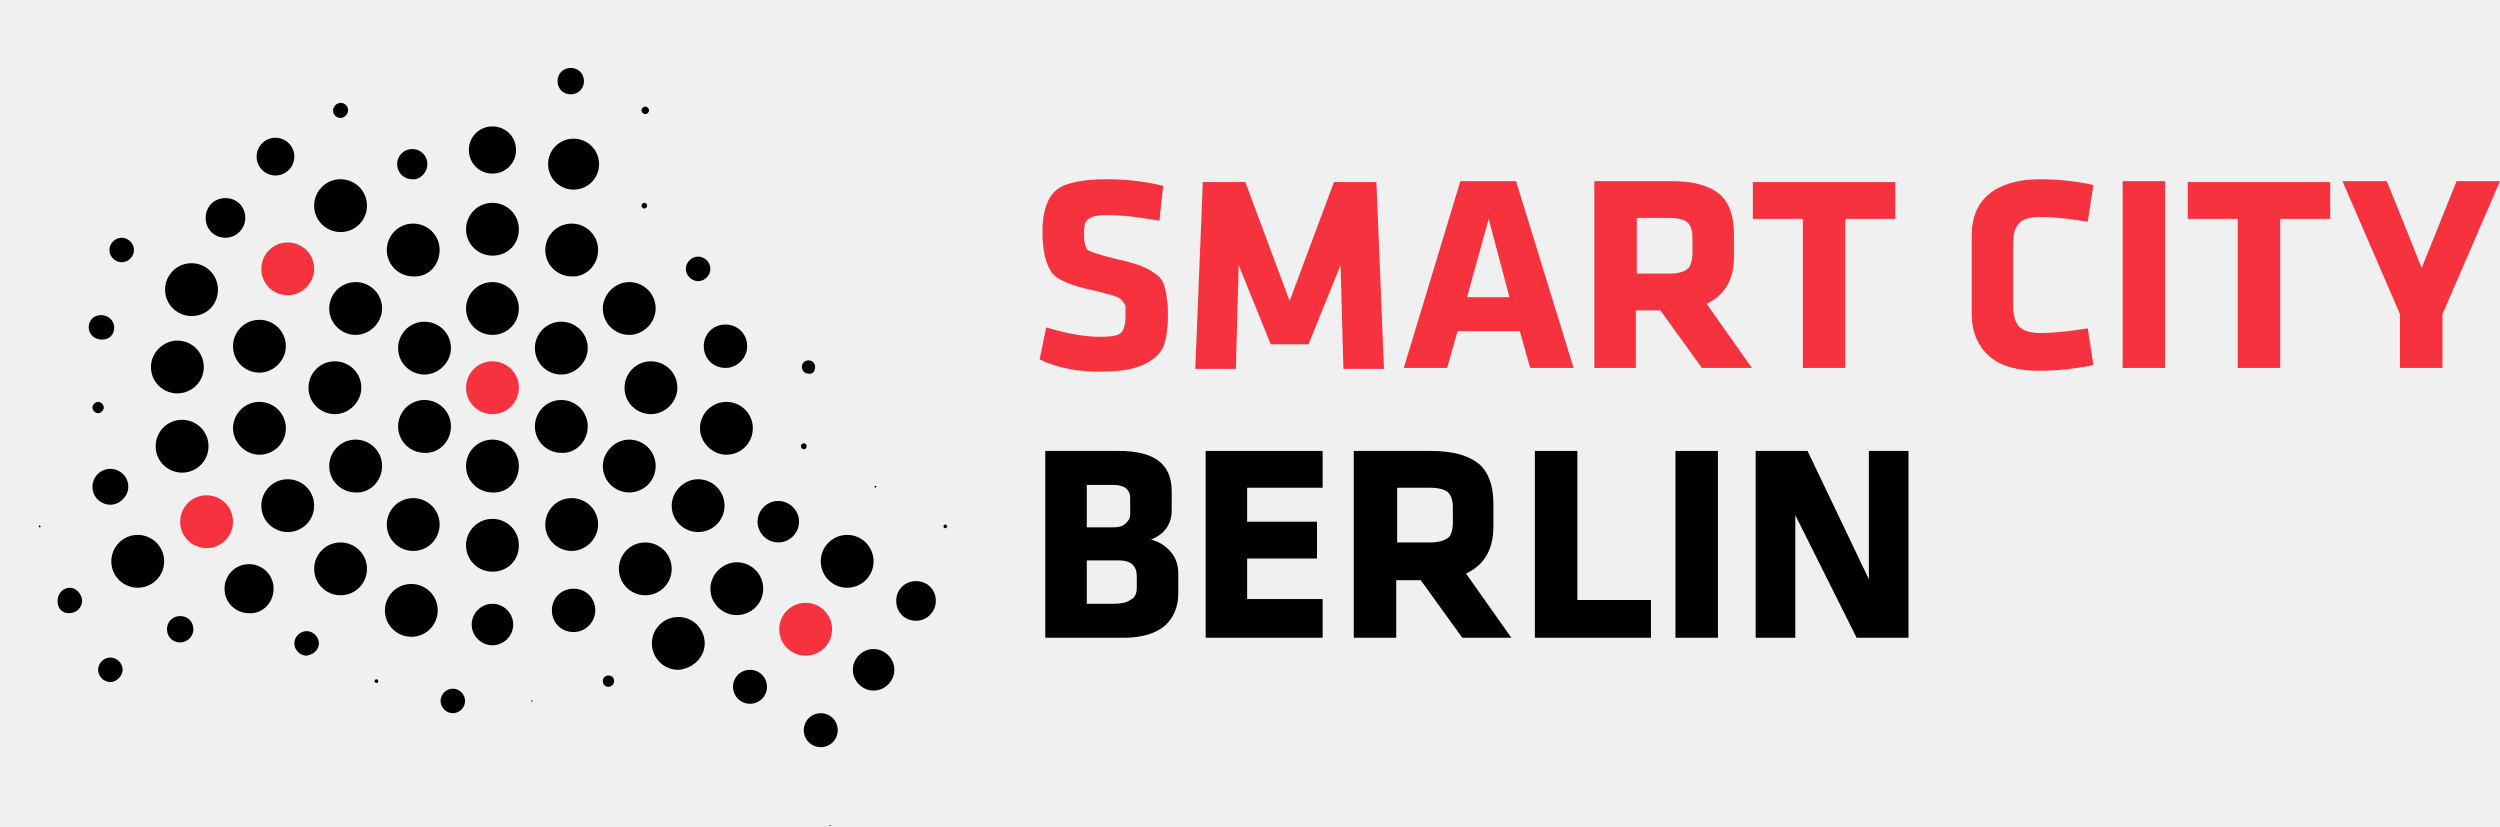
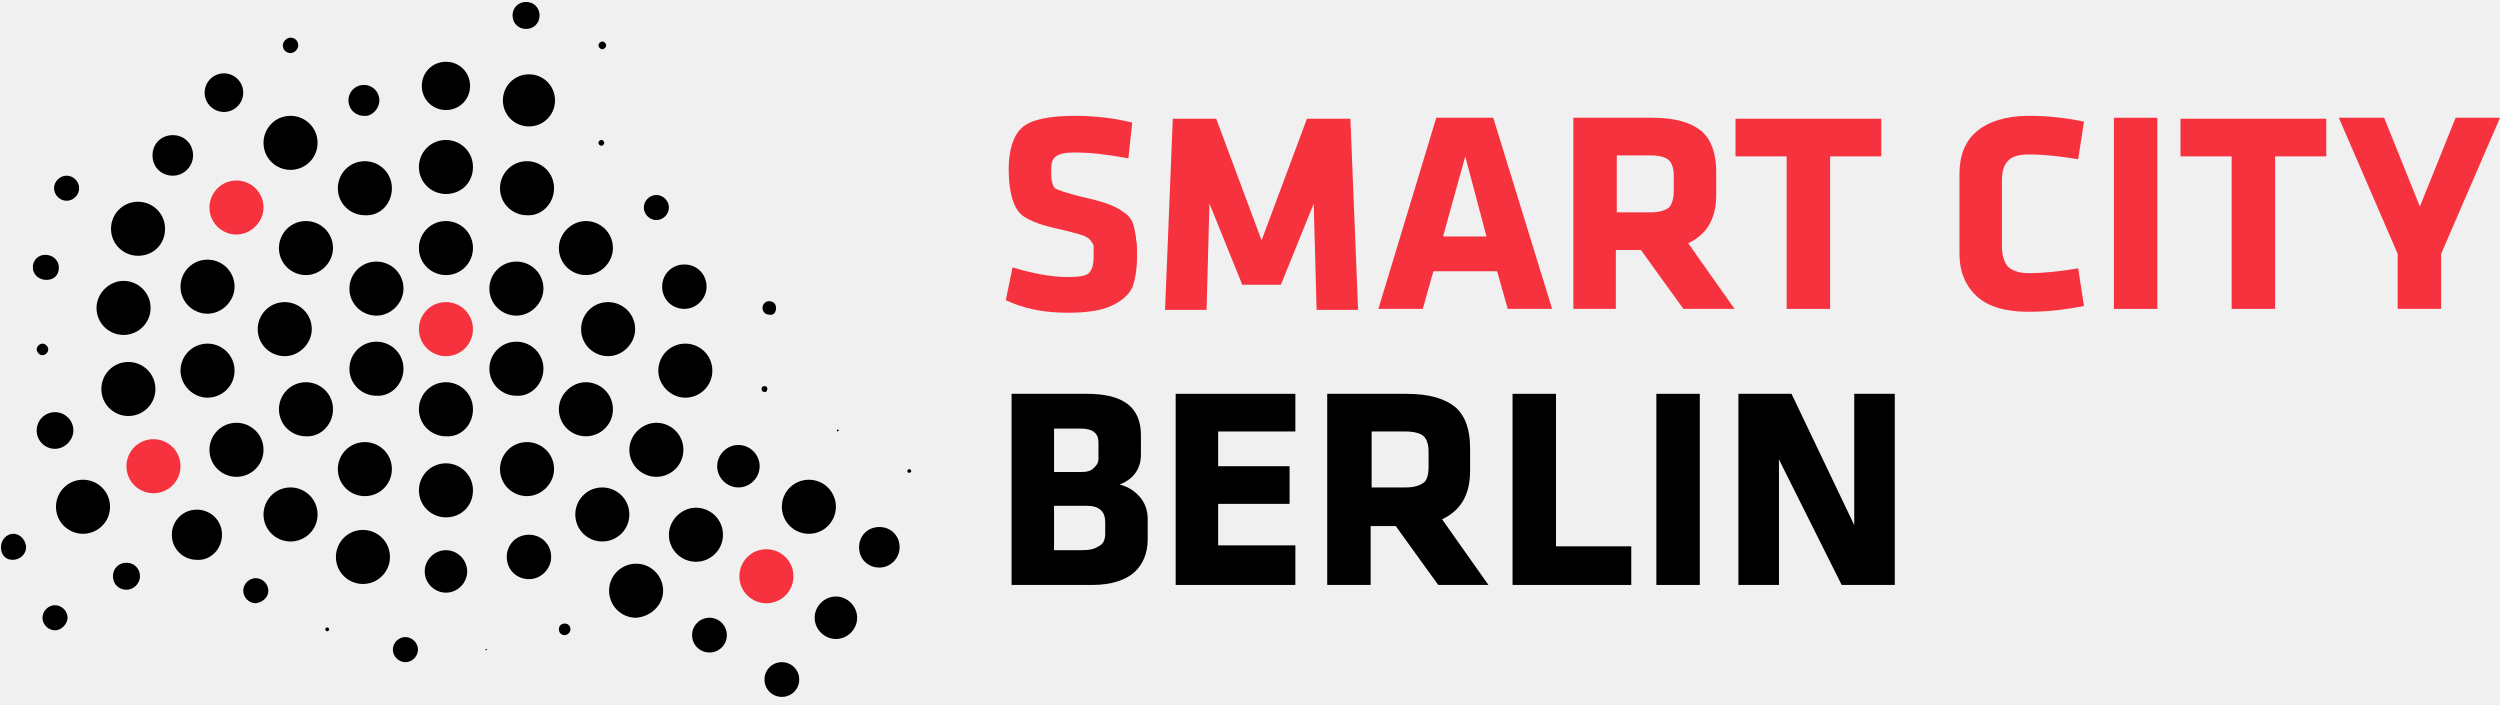
- <svg xmlns="http://www.w3.org/2000/svg" version="1.1" id="Layer_1" x="0px" y="0px" width="265px" height="87.6px" viewBox="0 0 265 87.6" style="enable-background:new 0 0 265 87.6;" xml:space="preserve">
-   <style type="text/css">
- 	.st0{fill:#F7323F;}
- 	.st1{fill:#FFFFFF;}
- 	.st2{fill:#1D1D1B;}
- 	.st3{fill-rule:evenodd;clip-rule:evenodd;fill:#FFFFFF;}
- 	.st4{fill:#F2F2F2;}
- 	.st5{fill-rule:evenodd;clip-rule:evenodd;fill:#F7323F;}
- 	.st6{fill-rule:evenodd;clip-rule:evenodd;}
- </style>
-   <g>
-     <g>
-       <g>
-         <path class="st0" d="M123.8,33.5c0,1.4-0.2,2.5-0.5,3.3c-0.4,0.8-1.1,1.4-2.2,1.9c-1.1,0.5-2.6,0.7-4.5,0.7     c-2.4,0-4.5-0.4-6.4-1.3l0.7-3.4c2,0.6,3.9,1,5.7,1c1.1,0,1.9-0.1,2.2-0.4c0.3-0.3,0.5-0.8,0.5-1.7c0-0.5,0-0.9,0-1.1     c0-0.2-0.2-0.4-0.4-0.7c-0.2-0.2-0.6-0.4-1-0.5c-0.4-0.1-1-0.3-1.9-0.5c-2.4-0.5-3.9-1.1-4.5-1.9c-0.6-0.8-1-2.2-1-4.4     c0-2,0.5-3.5,1.4-4.3c0.9-0.8,2.8-1.2,5.4-1.2c2,0,4,0.2,6,0.7l-0.4,3.7c-2.2-0.4-4-0.6-5.5-0.6c-1,0-1.6,0.1-2,0.4     s-0.5,0.7-0.5,1.5c0,0.9,0.1,1.5,0.4,1.8c0.3,0.2,1.2,0.5,2.8,0.9c0.9,0.2,1.7,0.4,2.3,0.6c0.6,0.2,1.1,0.4,1.6,0.7     c0.4,0.3,0.8,0.5,1,0.8c0.2,0.2,0.4,0.6,0.5,1.1c0.1,0.5,0.2,0.9,0.2,1.3C123.8,32.1,123.8,32.7,123.8,33.5z" />
-         <path class="st0" d="M134.7,36.5l-3.4-8.4l-0.3,11h-4.3l0.8-19.8h4.5l4.7,12.6l4.7-12.6h4.5l0.8,19.8h-4.3l-0.3-11l-3.4,8.4     H134.7z" />
-         <path class="st0" d="M160.7,19.2l6.1,19.8h-4.6l-1.1-3.9h-6.6l-1.1,3.9h-4.6l6-19.8H160.7z M157.8,23.2l-2.3,8.3h4.5L157.8,23.2z     " />
-         <path class="st0" d="M180.4,39l-4.4-6.1h-2.6V39H169V19.2h8.2c2.4,0,4,0.5,5.1,1.4c1,0.9,1.5,2.3,1.5,4.2v2.4c0,2.5-1,4.1-2.9,5     l4.8,6.8H180.4z M179.4,26.8v-1.6c0-0.8-0.2-1.3-0.5-1.6c-0.3-0.3-1-0.5-1.9-0.5h-3.5V29h3.5c0.9,0,1.5-0.2,1.9-0.5     C179.2,28.2,179.4,27.6,179.4,26.8z" />
-         <path class="st0" d="M200.9,23.2h-5.3V39h-4.5V23.2h-5.3v-3.9h15.1V23.2z" />
-         <path class="st0" d="M213.4,25.7v6.8c0,0.9,0.2,1.6,0.6,2.1c0.4,0.4,1.1,0.7,2.2,0.7c1.6,0,3.3-0.2,5.1-0.5l0.6,3.9     c-2,0.4-3.9,0.6-5.7,0.6c-2.4,0-4.2-0.5-5.4-1.6c-1.2-1.1-1.8-2.6-1.8-4.4V25c0-1.9,0.6-3.4,1.8-4.4s3-1.6,5.4-1.6     c1.9,0,3.8,0.2,5.7,0.6l-0.6,3.9c-1.8-0.3-3.5-0.5-5.1-0.5c-1,0-1.8,0.2-2.2,0.7C213.6,24.1,213.4,24.8,213.4,25.7z" />
-         <path class="st0" d="M229.5,39H225V19.2h4.5V39z" />
-         <path class="st0" d="M247,23.2h-5.3V39h-4.5V23.2h-5.3v-3.9H247V23.2z" />
-         <path class="st0" d="M265,19.2l-6.1,14.1V39h-4.5v-5.7l-6.1-14.1h4.7l3.7,9.2l3.7-9.2H265z" />
-         <path d="M124.9,62.9c0,1.4-0.5,2.6-1.4,3.4s-2.4,1.3-4.3,1.3h-8.4V47.8h7.8c3.8,0,5.6,1.4,5.6,4.3v2c0,1.4-0.7,2.5-2.2,3.1     c0.8,0.2,1.5,0.6,2.1,1.3c0.6,0.7,0.8,1.5,0.8,2.3V62.9z M119.8,54.5v-1.7c0-0.9-0.6-1.4-1.8-1.4h-2.8v4.5h2.8     c0.6,0,1-0.1,1.3-0.4S119.8,55,119.8,54.5z M120.5,62.3v-1.2c0-1.1-0.6-1.7-1.9-1.7h-3.4V64h2.8c0.8,0,1.4-0.1,1.8-0.4     C120.3,63.4,120.5,62.9,120.5,62.3z" />
-         <path d="M140.2,67.6h-12.4V47.8h12.4v3.9h-8v3.6h7.4v3.9h-7.4v4.3h8V67.6z" />
-         <path d="M155,67.6l-4.4-6.1h-2.6v6.1h-4.5V47.8h8.2c2.4,0,4,0.5,5.1,1.4c1,0.9,1.5,2.3,1.5,4.2v2.4c0,2.5-1,4.1-2.9,5l4.8,6.8     H155z M154,55.4v-1.6c0-0.8-0.2-1.3-0.5-1.6c-0.3-0.3-1-0.5-1.9-0.5h-3.5v5.8h3.5c0.9,0,1.5-0.2,1.9-0.5     C153.8,56.8,154,56.2,154,55.4z" />
-         <path d="M175,67.6h-12.3V47.8h4.5v15.8h7.8V67.6z" />
-         <path d="M182.1,67.6h-4.5V47.8h4.5V67.6z" />
-         <path d="M196.8,67.6l-6.5-13v13h-4.2V47.8h5.5l6.5,13.6V47.8h4.2v19.8H196.8z" />
-       </g>
+ <svg xmlns="http://www.w3.org/2000/svg" width="259" height="73" viewBox="0 0 259 73">
+   <g fill="none" transform="translate(.1 .037)">
+     <g transform="translate(103.9 11.963)">
+       <path fill="#F7323F" d="M13.8,14.5 C13.8,15.9 13.6,17 13.3,17.8 C12.9,18.6 12.2,19.2 11.1,19.7 C10,20.2 8.5,20.4 6.6,20.4 C4.2,20.4 2.1,20 0.2,19.1 L0.9,15.7 C2.9,16.3 4.8,16.7 6.6,16.7 C7.7,16.7 8.5,16.6 8.8,16.3 C9.1,16 9.3,15.5 9.3,14.6 C9.3,14.1 9.3,13.7 9.3,13.5 C9.3,13.3 9.1,13.1 8.9,12.8 C8.7,12.6 8.3,12.4 7.9,12.3 C7.5,12.2 6.9,12 6,11.8 C3.6,11.3 2.1,10.7 1.5,9.9 C0.9,9.1 0.5,7.7 0.5,5.5 C0.5,3.5 1,2 1.9,1.2 C2.8,0.4 4.7,0 7.3,0 C9.3,0 11.3,0.2 13.3,0.7 L12.9,4.4 C10.7,4 8.9,3.8 7.4,3.8 C6.4,3.8 5.8,3.9 5.4,4.2 C5,4.5 4.9,4.9 4.9,5.7 C4.9,6.6 5,7.2 5.3,7.5 C5.6,7.7 6.5,8 8.1,8.4 C9,8.6 9.8,8.8 10.4,9 C11,9.2 11.5,9.4 12,9.7 C12.4,10 12.8,10.2 13,10.5 C13.2,10.7 13.4,11.1 13.5,11.6 C13.6,12.1 13.7,12.5 13.7,12.9 C13.8,13.1 13.8,13.7 13.8,14.5 Z" />
+       <polygon fill="#F7323F" points="24.7 17.5 21.3 9.1 21 20.1 16.7 20.1 17.5 .3 22 .3 26.7 12.9 31.4 .3 35.9 .3 36.7 20.1 32.4 20.1 32.1 9.1 28.7 17.5 24.7 17.5" />
+       <path fill="#F7323F" d="M50.7.2L56.8 20 52.2 20 51.1 16.1 44.5 16.1 43.4 20 38.8 20 44.8.2 50.7.2zM47.8 4.2L45.5 12.5 50 12.5 47.8 4.2zM70.4 20L66 13.9 63.4 13.9 63.4 20 59 20 59 .2 67.2.2C69.6.2 71.2.7 72.3 1.6 73.3 2.5 73.8 3.9 73.8 5.8L73.8 8.2C73.8 10.7 72.8 12.3 70.9 13.2L75.7 20 70.4 20 70.4 20zM69.4 7.8L69.4 6.2C69.4 5.4 69.2 4.9 68.9 4.6 68.6 4.3 67.9 4.1 67 4.1L63.5 4.1 63.5 10 67 10C67.9 10 68.5 9.8 68.9 9.5 69.2 9.2 69.4 8.6 69.4 7.8z" />
+       <polygon fill="#F7323F" points="90.9 4.2 85.6 4.2 85.6 20 81.1 20 81.1 4.2 75.8 4.2 75.8 .3 90.9 .3 90.9 4.2" />
+       <path fill="#F7323F" d="M103.4,6.7 L103.4,13.5 C103.4,14.4 103.6,15.1 104,15.6 C104.4,16 105.1,16.3 106.2,16.3 C107.8,16.3 109.5,16.1 111.3,15.8 L111.9,19.7 C109.9,20.1 108,20.3 106.2,20.3 C103.8,20.3 102,19.8 100.8,18.7 C99.6,17.6 99,16.1 99,14.3 L99,6 C99,4.1 99.6,2.6 100.8,1.6 C102,0.6 103.8,0 106.2,0 C108.1,0 110,0.2 111.9,0.6 L111.3,4.5 C109.5,4.2 107.8,4 106.2,4 C105.2,4 104.4,4.2 104,4.7 C103.6,5.1 103.4,5.8 103.4,6.7 Z" />
+       <polygon fill="#F7323F" points="119.5 20 115 20 115 .2 119.5 .2" />
+       <polygon fill="#F7323F" points="137 4.2 131.7 4.2 131.7 20 127.2 20 127.2 4.2 121.9 4.2 121.9 .3 137 .3" />
+       <polygon fill="#F7323F" points="155 .2 148.9 14.3 148.9 20 144.4 20 144.4 14.3 138.3 .2 143 .2 146.7 9.4 150.4 .2" />
+       <path fill="#000" d="M14.9,43.9 C14.9,45.3 14.4,46.5 13.5,47.3 C12.6,48.1 11.1,48.6 9.2,48.6 L0.8,48.6 L0.8,28.8 L8.6,28.8 C12.4,28.8 14.2,30.2 14.2,33.1 L14.2,35.1 C14.2,36.5 13.5,37.6 12,38.2 C12.8,38.4 13.5,38.8 14.1,39.5 C14.7,40.2 14.9,41 14.9,41.8 L14.9,43.9 L14.9,43.9 Z M9.8,35.5 L9.8,33.8 C9.8,32.9 9.2,32.4 8,32.4 L5.2,32.4 L5.2,36.9 L8,36.9 C8.6,36.9 9,36.8 9.3,36.5 C9.6,36.2 9.8,36 9.8,35.5 Z M10.5,43.3 L10.5,42.1 C10.5,41 9.9,40.4 8.6,40.4 L5.2,40.4 L5.2,45 L8,45 C8.8,45 9.4,44.9 9.8,44.6 C10.3,44.4 10.5,43.9 10.5,43.3 Z" />
+       <polygon fill="#000" points="30.2 48.6 17.8 48.6 17.8 28.8 30.2 28.8 30.2 32.7 22.2 32.7 22.2 36.3 29.6 36.3 29.6 40.2 22.2 40.2 22.2 44.5 30.2 44.5" />
+       <path fill="#000" d="M45,48.6 L40.6,42.5 L38,42.5 L38,48.6 L33.5,48.6 L33.5,28.8 L41.7,28.8 C44.1,28.8 45.7,29.3 46.8,30.2 C47.8,31.1 48.3,32.5 48.3,34.4 L48.3,36.8 C48.3,39.3 47.3,40.9 45.4,41.8 L50.2,48.6 L45,48.6 Z M44,36.4 L44,34.8 C44,34 43.8,33.5 43.5,33.2 C43.2,32.9 42.5,32.7 41.6,32.7 L38.1,32.7 L38.1,38.5 L41.6,38.5 C42.5,38.5 43.1,38.3 43.5,38 C43.8,37.8 44,37.2 44,36.4 Z" />
+       <polygon fill="#000" points="65 48.6 52.7 48.6 52.7 28.8 57.2 28.8 57.2 44.6 65 44.6" />
+       <polygon fill="#000" points="72.1 48.6 67.6 48.6 67.6 28.8 72.1 28.8" />
+       <polygon fill="#000" points="86.8 48.6 80.3 35.6 80.3 48.6 76.1 48.6 76.1 28.8 81.6 28.8 88.1 42.4 88.1 28.8 92.3 28.8 92.3 48.6" />
    </g>
-     <g>
-       <g>
-         <path d="M55,32.7c0-1.6-1.3-2.8-2.8-2.8c-1.6,0-2.8,1.3-2.8,2.8c0,1.6,1.3,2.8,2.8,2.8C53.8,35.5,55,34.2,55,32.7" />
-         <path d="M62.3,36.9c0-1.6-1.3-2.8-2.8-2.8c-1.6,0-2.8,1.3-2.8,2.8c0,1.6,1.3,2.8,2.8,2.8C61,39.7,62.3,38.4,62.3,36.9" />
-         <path d="M62.3,45.2c0-1.6-1.3-2.8-2.8-2.8c-1.6,0-2.8,1.3-2.8,2.8c0,1.6,1.3,2.8,2.8,2.8C61,48.1,62.3,46.8,62.3,45.2" />
-         <path d="M55,49.4c0-1.6-1.3-2.8-2.8-2.8c-1.6,0-2.8,1.3-2.8,2.8c0,1.6,1.3,2.8,2.8,2.8C53.8,52.3,55,51,55,49.4" />
-         <path d="M47.8,45.2c0-1.6-1.3-2.8-2.8-2.8c-1.6,0-2.8,1.3-2.8,2.8c0,1.6,1.3,2.8,2.8,2.8C46.5,48.1,47.8,46.8,47.8,45.2" />
-         <path d="M47.8,36.9c0-1.6-1.3-2.8-2.8-2.8c-1.6,0-2.8,1.3-2.8,2.8c0,1.6,1.3,2.8,2.8,2.8C46.5,39.7,47.8,38.4,47.8,36.9" />
-         <path d="M55,24.3c0-1.6-1.3-2.8-2.8-2.8c-1.6,0-2.8,1.3-2.8,2.8c0,1.6,1.3,2.8,2.8,2.8C53.8,27.1,55,25.9,55,24.3" />
-         <path d="M63.4,26.5c0-1.6-1.3-2.8-2.8-2.8c-1.6,0-2.8,1.3-2.8,2.8c0,1.6,1.3,2.8,2.8,2.8C62.1,29.4,63.4,28.1,63.4,26.5" />
-         <path d="M69.5,32.7c0-1.6-1.3-2.8-2.8-2.8s-2.8,1.3-2.8,2.8c0,1.6,1.3,2.8,2.8,2.8S69.5,34.2,69.5,32.7" />
-         <path d="M71.8,41.1c0-1.6-1.3-2.8-2.8-2.8c-1.6,0-2.8,1.3-2.8,2.8c0,1.6,1.3,2.8,2.8,2.8C70.5,43.9,71.8,42.6,71.8,41.1" />
-         <path d="M69.5,49.4c0-1.6-1.3-2.8-2.8-2.8s-2.8,1.3-2.8,2.8c0,1.6,1.3,2.8,2.8,2.8S69.5,51,69.5,49.4" />
-         <path d="M63.4,55.6c0-1.6-1.3-2.8-2.8-2.8c-1.6,0-2.8,1.3-2.8,2.8c0,1.6,1.3,2.8,2.8,2.8C62.1,58.4,63.4,57.1,63.4,55.6" />
-         <path d="M55,57.8c0-1.6-1.3-2.8-2.8-2.8c-1.6,0-2.8,1.3-2.8,2.8c0,1.6,1.3,2.8,2.8,2.8C53.8,60.6,55,59.4,55,57.8" />
-         <path d="M46.6,55.6c0-1.6-1.3-2.8-2.8-2.8c-1.6,0-2.8,1.3-2.8,2.8c0,1.6,1.3,2.8,2.8,2.8C45.4,58.4,46.6,57.1,46.6,55.6" />
-         <path d="M40.5,49.4c0-1.6-1.3-2.8-2.8-2.8c-1.6,0-2.8,1.3-2.8,2.8c0,1.6,1.3,2.8,2.8,2.8C39.2,52.3,40.5,51,40.5,49.4" />
-         <path d="M38.3,41.1c0-1.6-1.3-2.8-2.8-2.8c-1.6,0-2.8,1.3-2.8,2.8c0,1.6,1.3,2.8,2.8,2.8C37,43.9,38.3,42.6,38.3,41.1" />
-         <path d="M40.5,32.7c0-1.6-1.3-2.8-2.8-2.8c-1.6,0-2.8,1.3-2.8,2.8c0,1.6,1.3,2.8,2.8,2.8C39.2,35.5,40.5,34.2,40.5,32.7" />
-         <path d="M46.6,26.5c0-1.6-1.3-2.8-2.8-2.8c-1.6,0-2.8,1.3-2.8,2.8c0,1.6,1.3,2.8,2.8,2.8C45.4,29.4,46.6,28.1,46.6,26.5" />
-         <path d="M54.7,15.9c0-1.4-1.1-2.5-2.5-2.5c-1.4,0-2.5,1.1-2.5,2.5c0,1.4,1.1,2.5,2.5,2.5C53.6,18.4,54.7,17.3,54.7,15.9" />
-         <path d="M63.5,17.4c0-1.5-1.2-2.7-2.7-2.7c-1.5,0-2.7,1.2-2.7,2.7c0,1.5,1.2,2.7,2.7,2.7C62.3,20.1,63.5,18.9,63.5,17.4" />
-         <path d="M68.6,21.8c0-0.1-0.1-0.3-0.3-0.3c-0.1,0-0.3,0.1-0.3,0.3c0,0.1,0.1,0.3,0.3,0.3C68.5,22.1,68.6,21.9,68.6,21.8" />
-         <path d="M75.3,28.5c0-0.7-0.6-1.3-1.3-1.3c-0.7,0-1.3,0.6-1.3,1.3c0,0.7,0.6,1.3,1.3,1.3C74.7,29.8,75.3,29.2,75.3,28.5" />
-         <path d="M79.2,36.7c0-1.3-1-2.3-2.3-2.3s-2.3,1-2.3,2.3s1,2.3,2.3,2.3S79.2,37.9,79.2,36.7" />
-         <path d="M79.8,45.4c0-1.6-1.3-2.8-2.8-2.8c-1.6,0-2.8,1.3-2.8,2.8s1.3,2.8,2.8,2.8C78.5,48.2,79.8,47,79.8,45.4" />
-         <path d="M76.8,53.6c0-1.6-1.3-2.8-2.8-2.8s-2.8,1.3-2.8,2.8c0,1.6,1.3,2.8,2.8,2.8S76.8,55.2,76.8,53.6" />
-         <path d="M71.2,60.3c0-1.6-1.3-2.8-2.8-2.8c-1.6,0-2.8,1.3-2.8,2.8c0,1.6,1.3,2.8,2.8,2.8C69.9,63.1,71.2,61.9,71.2,60.3" />
-         <path d="M63.1,64.7c0-1.3-1-2.3-2.3-2.3c-1.3,0-2.3,1-2.3,2.3c0,1.3,1,2.3,2.3,2.3C62.1,67,63.1,65.9,63.1,64.7" />
-         <path d="M54.4,66.2c0-1.2-1-2.2-2.2-2.2C51,64,50,65,50,66.2c0,1.2,1,2.2,2.2,2.2C53.4,68.4,54.4,67.4,54.4,66.2" />
-         <path d="M46.4,64.7c0-1.6-1.3-2.8-2.8-2.8c-1.6,0-2.8,1.3-2.8,2.8c0,1.6,1.3,2.8,2.8,2.8C45.2,67.5,46.4,66.2,46.4,64.7" />
-         <path d="M38.9,60.3c0-1.6-1.3-2.8-2.8-2.8c-1.6,0-2.8,1.3-2.8,2.8c0,1.6,1.3,2.8,2.8,2.8C37.6,63.1,38.9,61.9,38.9,60.3" />
-         <path d="M33.3,53.6c0-1.6-1.3-2.8-2.8-2.8c-1.6,0-2.8,1.3-2.8,2.8c0,1.6,1.3,2.8,2.8,2.8C32,56.4,33.3,55.2,33.3,53.6" />
-         <path d="M30.3,45.4c0-1.6-1.3-2.8-2.8-2.8c-1.6,0-2.8,1.3-2.8,2.8s1.3,2.8,2.8,2.8C29,48.2,30.3,47,30.3,45.4" />
-         <path d="M30.3,36.7c0-1.6-1.3-2.8-2.8-2.8c-1.6,0-2.8,1.3-2.8,2.8c0,1.6,1.3,2.8,2.8,2.8C29,39.5,30.3,38.2,30.3,36.7" />
-         <path d="M38.9,21.8c0-1.6-1.3-2.8-2.8-2.8c-1.6,0-2.8,1.3-2.8,2.8c0,1.6,1.3,2.8,2.8,2.8C37.6,24.6,38.9,23.4,38.9,21.8" />
-         <path d="M45.3,17.4c0-0.9-0.7-1.6-1.6-1.6c-0.9,0-1.6,0.7-1.6,1.6c0,0.9,0.7,1.6,1.6,1.6C44.5,19.1,45.3,18.3,45.3,17.4" />
-         <path d="M52.2,7.5C52.2,7.5,52.2,7.5,52.2,7.5C52.2,7.5,52.2,7.5,52.2,7.5C52.2,7.6,52.2,7.6,52.2,7.5     C52.2,7.6,52.2,7.6,52.2,7.5" />
-         <path d="M61.9,8.6c0-0.8-0.6-1.4-1.4-1.4s-1.4,0.6-1.4,1.4c0,0.8,0.6,1.4,1.4,1.4S61.9,9.4,61.9,8.6" />
-         <path d="M68.8,11.7c0-0.2-0.2-0.4-0.4-0.4S68,11.5,68,11.7c0,0.2,0.2,0.4,0.4,0.4S68.8,11.9,68.8,11.7" />
-         <path d="M84.1,30.7C84.1,30.7,84.1,30.7,84.1,30.7C84.1,30.7,84.1,30.7,84.1,30.7C84.1,30.7,84.1,30.7,84.1,30.7     C84.1,30.7,84.1,30.7,84.1,30.7" />
-         <path d="M86.4,38.9c0-0.4-0.3-0.7-0.7-0.7c-0.4,0-0.7,0.3-0.7,0.7c0,0.4,0.3,0.7,0.7,0.7C86.1,39.7,86.4,39.4,86.4,38.9" />
-         <path d="M85.5,47.3c0-0.2-0.1-0.3-0.3-0.3c-0.2,0-0.3,0.1-0.3,0.3s0.1,0.3,0.3,0.3C85.3,47.7,85.5,47.5,85.5,47.3" />
-         <path d="M84.7,55.3c0-1.2-1-2.2-2.2-2.2s-2.2,1-2.2,2.2c0,1.2,1,2.2,2.2,2.2S84.7,56.5,84.7,55.3" />
-         <path d="M80.9,62.4c0-1.6-1.3-2.8-2.8-2.8s-2.8,1.3-2.8,2.8c0,1.6,1.3,2.8,2.8,2.8S80.9,64,80.9,62.4" />
-         <path d="M74.7,68.2c0-1.5-1.2-2.8-2.8-2.8c-1.5,0-2.8,1.2-2.8,2.8c0,1.5,1.2,2.8,2.8,2.8C73.4,70.9,74.7,69.7,74.7,68.2" />
-         <path d="M65.1,72.2c0-0.3-0.2-0.6-0.6-0.6c-0.3,0-0.6,0.2-0.6,0.6c0,0.3,0.2,0.6,0.6,0.6C64.8,72.8,65.1,72.5,65.1,72.2" />
-         <path d="M56.5,74.3C56.5,74.3,56.5,74.2,56.5,74.3c-0.2-0.1-0.2-0.1-0.2,0C56.3,74.4,56.3,74.4,56.5,74.3     C56.5,74.4,56.5,74.4,56.5,74.3" />
-         <path d="M49.3,74.3c0-0.7-0.6-1.3-1.3-1.3c-0.7,0-1.3,0.6-1.3,1.3c0,0.7,0.6,1.3,1.3,1.3C48.7,75.6,49.3,75,49.3,74.3" />
-         <path d="M40.1,72.2c0-0.1-0.1-0.2-0.2-0.2c-0.1,0-0.2,0.1-0.2,0.2c0,0.1,0.1,0.2,0.2,0.2C40,72.4,40.1,72.3,40.1,72.2" />
-         <path d="M33.8,68.2c0-0.7-0.6-1.3-1.3-1.3c-0.7,0-1.3,0.6-1.3,1.3c0,0.7,0.6,1.3,1.3,1.3C33.2,69.4,33.8,68.9,33.8,68.2" />
-         <path d="M29,62.4c0-1.5-1.2-2.6-2.6-2.6c-1.5,0-2.6,1.2-2.6,2.6c0,1.5,1.2,2.6,2.6,2.6C27.8,65.1,29,63.9,29,62.4" />
-         <path d="M22.1,47.3c0-1.6-1.3-2.8-2.8-2.8c-1.6,0-2.8,1.3-2.8,2.8c0,1.6,1.3,2.8,2.8,2.8C20.8,50.1,22.1,48.9,22.1,47.3" />
-         <path d="M21.6,38.9c0-1.6-1.3-2.8-2.8-2.8s-2.8,1.3-2.8,2.8c0,1.6,1.3,2.8,2.8,2.8S21.6,40.5,21.6,38.9" />
-         <path d="M23.1,30.7c0-1.6-1.3-2.8-2.8-2.8c-1.6,0-2.8,1.3-2.8,2.8c0,1.6,1.3,2.8,2.8,2.8C21.9,33.5,23.1,32.3,23.1,30.7" />
-         <path d="M26,23.1c0-1.2-0.9-2.1-2.1-2.1c-1.2,0-2.1,0.9-2.1,2.1c0,1.2,0.9,2.1,2.1,2.1C25.1,25.2,26,24.2,26,23.1" />
-         <path d="M31.2,16.6c0-1.1-0.9-2-2-2c-1.1,0-2,0.9-2,2s0.9,2,2,2C30.3,18.6,31.2,17.7,31.2,16.6" />
-         <path d="M36.9,11.7c0-0.5-0.4-0.8-0.8-0.8s-0.8,0.4-0.8,0.8c0,0.5,0.4,0.8,0.8,0.8S36.9,12.1,36.9,11.7" />
-         <path d="M43.9,8.6C43.9,8.6,43.9,8.6,43.9,8.6C43.9,8.6,43.9,8.6,43.9,8.6C43.9,8.6,43.9,8.6,43.9,8.6     C43.9,8.6,43.9,8.6,43.9,8.6" />
-         <path d="M60.6,0C60.6,0,60.6,0,60.6,0C60.6,0,60.6,0,60.6,0C60.6,0,60.6,0,60.6,0C60.6,0,60.6,0,60.6,0" />
-         <path d="M92.9,51.6c0-0.1-0.1-0.1-0.1-0.1c-0.1,0-0.1,0.1-0.1,0.1c0,0.1,0.1,0.1,0.1,0.1C92.8,51.7,92.9,51.6,92.9,51.6" />
-         <path d="M92.6,59.5c0-1.5-1.2-2.8-2.8-2.8c-1.5,0-2.8,1.2-2.8,2.8c0,1.5,1.2,2.8,2.8,2.8C91.4,62.3,92.6,61,92.6,59.5" />
-         <path d="M81.3,72.8c0-1-0.8-1.8-1.8-1.8c-1,0-1.8,0.8-1.8,1.8s0.8,1.8,1.8,1.8C80.5,74.6,81.3,73.8,81.3,72.8" />
-         <path d="M72.6,77.7C72.6,77.7,72.6,77.7,72.6,77.7C72.5,77.7,72.5,77.7,72.6,77.7C72.5,77.7,72.5,77.7,72.6,77.7     C72.6,77.7,72.6,77.7,72.6,77.7" />
-         <path d="M24.9,72.8C24.9,72.8,24.9,72.8,24.9,72.8C24.9,72.8,24.9,72.8,24.9,72.8C24.9,72.9,24.9,72.9,24.9,72.8     C24.9,72.9,24.9,72.9,24.9,72.8" />
-         <path d="M20.5,66.7c0-0.8-0.6-1.4-1.4-1.4c-0.8,0-1.4,0.6-1.4,1.4s0.6,1.4,1.4,1.4C19.8,68.1,20.5,67.5,20.5,66.7" />
-         <path d="M17.4,59.5c0-1.6-1.3-2.8-2.8-2.8c-1.6,0-2.8,1.3-2.8,2.8c0,1.6,1.3,2.8,2.8,2.8C16.1,62.3,17.4,61.1,17.4,59.5" />
-         <path d="M13.6,51.6c0-1.1-0.9-1.9-1.9-1.9c-1.1,0-1.9,0.9-1.9,1.9c0,1.1,0.9,1.9,1.9,1.9C12.7,53.5,13.6,52.6,13.6,51.6" />
-         <path d="M11,43.2c0-0.3-0.3-0.6-0.6-0.6s-0.6,0.3-0.6,0.6c0,0.3,0.3,0.6,0.6,0.6S11,43.5,11,43.2" />
-         <path d="M12.1,34.7c0-0.7-0.6-1.3-1.4-1.3S9.4,34,9.4,34.7c0,0.7,0.6,1.3,1.4,1.3S12.1,35.5,12.1,34.7" />
-         <path d="M14.2,26.5c0-0.7-0.6-1.3-1.3-1.3c-0.7,0-1.3,0.6-1.3,1.3c0,0.7,0.6,1.3,1.3,1.3C13.6,27.8,14.2,27.2,14.2,26.5" />
-         <path d="M16.7,18.9C16.7,18.9,16.7,18.9,16.7,18.9C16.6,18.9,16.6,18.9,16.7,18.9C16.6,18.9,16.6,18.9,16.7,18.9     C16.7,18.9,16.7,18.9,16.7,18.9" />
-         <path d="M21.9,12.2C21.9,12.2,21.9,12.2,21.9,12.2C21.8,12.2,21.8,12.2,21.9,12.2C21.8,12.2,21.8,12.2,21.9,12.2     C21.9,12.2,21.9,12.2,21.9,12.2" />
-         <path d="M28.3,6.7C28.3,6.7,28.3,6.7,28.3,6.7C28.3,6.7,28.3,6.7,28.3,6.7C28.3,6.7,28.3,6.7,28.3,6.7     C28.3,6.7,28.3,6.7,28.3,6.7" />
-         <path d="M100.4,55.8c0-0.1-0.1-0.2-0.2-0.2c-0.1,0-0.2,0.1-0.2,0.2c0,0.1,0.1,0.2,0.2,0.2C100.4,55.9,100.4,55.9,100.4,55.8" />
-         <path d="M99.2,63.7c0-1.2-0.9-2.1-2.1-2.1S95,62.5,95,63.7c0,1.2,0.9,2.1,2.1,2.1S99.2,64.8,99.2,63.7" />
-         <path d="M94.8,71c0-1.2-1-2.2-2.2-2.2s-2.2,1-2.2,2.2s1,2.2,2.2,2.2S94.8,72.2,94.8,71" />
-         <path d="M88.8,77.4c0-1-0.8-1.8-1.8-1.8c-1,0-1.8,0.8-1.8,1.8s0.8,1.8,1.8,1.8C88,79.2,88.8,78.4,88.8,77.4" />
-         <path d="M80.4,82.7C80.4,82.7,80.4,82.7,80.4,82.7C80.3,82.7,80.3,82.7,80.4,82.7C80.3,82.7,80.3,82.7,80.4,82.7     C80.4,82.7,80.4,82.7,80.4,82.7" />
-         <path d="M13,71c0-0.7-0.6-1.3-1.3-1.3s-1.3,0.6-1.3,1.3c0,0.7,0.6,1.3,1.3,1.3S13,71.6,13,71" />
-         <path d="M8.7,63.7c0-0.7-0.6-1.4-1.3-1.4c-0.7,0-1.3,0.6-1.3,1.4S6.6,65,7.3,65C8.1,65,8.7,64.4,8.7,63.7" />
-         <path d="M4.3,55.8c0-0.1-0.1-0.1-0.1-0.1c-0.1,0-0.1,0.1-0.1,0.1c0,0.1,0.1,0.1,0.1,0.1C4.2,55.9,4.3,55.9,4.3,55.8" />
-         <path d="M104.4,67.9C104.4,67.9,104.4,67.9,104.4,67.9C104.4,67.9,104.4,67.9,104.4,67.9C104.4,67.9,104.4,67.9,104.4,67.9     C104.4,67.9,104.4,67.9,104.4,67.9" />
-         <path d="M99.9,75.2C99.9,75.2,99.9,75.2,99.9,75.2C99.9,75.2,99.9,75.2,99.9,75.2C99.9,75.2,99.9,75.2,99.9,75.2     C99.9,75.2,99.9,75.2,99.9,75.2" />
-         <path d="M94.5,81.8C94.5,81.8,94.5,81.7,94.5,81.8C94.4,81.7,94.4,81.8,94.5,81.8C94.4,81.8,94.4,81.8,94.5,81.8     C94.5,81.8,94.5,81.8,94.5,81.8" />
-         <path d="M88.1,87.5C88.1,87.4,88.1,87.4,88.1,87.5c-0.1-0.1-0.2,0-0.2,0S88,87.6,88.1,87.5C88.1,87.6,88.1,87.5,88.1,87.5" />
-         <path d="M0.1,67.9C0.1,67.9,0.1,67.8,0.1,67.9C0,67.8,0,67.9,0.1,67.9C0,67.9,0,67.9,0.1,67.9C0.1,67.9,0.1,67.9,0.1,67.9" />
-         <g>
-           <path class="st0" d="M55,41.1c0-1.6-1.3-2.8-2.8-2.8c-1.6,0-2.8,1.3-2.8,2.8c0,1.6,1.3,2.8,2.8,2.8C53.8,43.9,55,42.6,55,41.1" />
-         </g>
-         <g>
-           <path class="st0" d="M33.3,28.5c0-1.6-1.3-2.8-2.8-2.8c-1.6,0-2.8,1.3-2.8,2.8c0,1.6,1.3,2.8,2.8,2.8C32,31.3,33.3,30,33.3,28.5      " />
-         </g>
-         <g>
-           <path class="st0" d="M24.7,55.3c0-1.6-1.3-2.8-2.8-2.8c-1.6,0-2.8,1.3-2.8,2.8c0,1.6,1.3,2.8,2.8,2.8      C23.4,58.1,24.7,56.9,24.7,55.3" />
-         </g>
-         <g>
-           <path class="st0" d="M88.2,66.7c0-1.6-1.3-2.8-2.8-2.8c-1.6,0-2.8,1.3-2.8,2.8c0,1.6,1.3,2.8,2.8,2.8      C86.9,69.5,88.2,68.3,88.2,66.7" />
-         </g>
-       </g>
-     </g>
+     <path fill="#000" d="M48.9 25.663C48.9 24.062 47.6 22.863 46.1 22.863 44.5 22.863 43.3 24.163 43.3 25.663 43.3 27.262 44.6 28.462 46.1 28.462 47.7 28.462 48.9 27.163 48.9 25.663M56.2 29.863C56.2 28.262 54.9 27.062 53.4 27.062 51.8 27.062 50.6 28.363 50.6 29.863 50.6 31.462 51.9 32.663 53.4 32.663 54.9 32.663 56.2 31.363 56.2 29.863M56.2 38.163C56.2 36.562 54.9 35.362 53.4 35.362 51.8 35.362 50.6 36.663 50.6 38.163 50.6 39.763 51.9 40.962 53.4 40.962 54.9 41.062 56.2 39.763 56.2 38.163M48.9 42.362C48.9 40.763 47.6 39.562 46.1 39.562 44.5 39.562 43.3 40.862 43.3 42.362 43.3 43.962 44.6 45.163 46.1 45.163 47.7 45.263 48.9 43.962 48.9 42.362M41.7 38.163C41.7 36.562 40.4 35.362 38.9 35.362 37.3 35.362 36.1 36.663 36.1 38.163 36.1 39.763 37.4 40.962 38.9 40.962 40.4 41.062 41.7 39.763 41.7 38.163M41.7 29.863C41.7 28.262 40.4 27.062 38.9 27.062 37.3 27.062 36.1 28.363 36.1 29.863 36.1 31.462 37.4 32.663 38.9 32.663 40.4 32.663 41.7 31.363 41.7 29.863M48.9 17.262C48.9 15.662 47.6 14.463 46.1 14.463 44.5 14.463 43.3 15.762 43.3 17.262 43.3 18.863 44.6 20.062 46.1 20.062 47.7 20.062 48.9 18.863 48.9 17.262M57.3 19.462C57.3 17.863 56 16.663 54.5 16.663 52.9 16.663 51.7 17.962 51.7 19.462 51.7 21.062 53 22.262 54.5 22.262 56 22.363 57.3 21.062 57.3 19.462M63.4 25.663C63.4 24.062 62.1 22.863 60.6 22.863 59.1 22.863 57.8 24.163 57.8 25.663 57.8 27.262 59.1 28.462 60.6 28.462 62.1 28.462 63.4 27.163 63.4 25.663M65.7 34.062C65.7 32.462 64.4 31.262 62.9 31.262 61.3 31.262 60.1 32.562 60.1 34.062 60.1 35.663 61.4 36.862 62.9 36.862 64.4 36.862 65.7 35.562 65.7 34.062M63.4 42.362C63.4 40.763 62.1 39.562 60.6 39.562 59.1 39.562 57.8 40.862 57.8 42.362 57.8 43.962 59.1 45.163 60.6 45.163 62.1 45.163 63.4 43.962 63.4 42.362M57.3 48.562C57.3 46.962 56 45.763 54.5 45.763 52.9 45.763 51.7 47.062 51.7 48.562 51.7 50.163 53 51.362 54.5 51.362 56 51.362 57.3 50.062 57.3 48.562M48.9 50.763C48.9 49.163 47.6 47.962 46.1 47.962 44.5 47.962 43.3 49.263 43.3 50.763 43.3 52.362 44.6 53.562 46.1 53.562 47.7 53.562 48.9 52.362 48.9 50.763M40.5 48.562C40.5 46.962 39.2 45.763 37.7 45.763 36.1 45.763 34.9 47.062 34.9 48.562 34.9 50.163 36.2 51.362 37.7 51.362 39.3 51.362 40.5 50.062 40.5 48.562M34.4 42.362C34.4 40.763 33.1 39.562 31.6 39.562 30 39.562 28.8 40.862 28.8 42.362 28.8 43.962 30.1 45.163 31.6 45.163 33.1 45.263 34.4 43.962 34.4 42.362M32.2 34.062C32.2 32.462 30.9 31.262 29.4 31.262 27.8 31.262 26.6 32.562 26.6 34.062 26.6 35.663 27.9 36.862 29.4 36.862 30.9 36.862 32.2 35.562 32.2 34.062M34.4 25.663C34.4 24.062 33.1 22.863 31.6 22.863 30 22.863 28.8 24.163 28.8 25.663 28.8 27.262 30.1 28.462 31.6 28.462 33.1 28.462 34.4 27.163 34.4 25.663M40.5 19.462C40.5 17.863 39.2 16.663 37.7 16.663 36.1 16.663 34.9 17.962 34.9 19.462 34.9 21.062 36.2 22.262 37.7 22.262 39.3 22.363 40.5 21.062 40.5 19.462M48.6 8.863C48.6 7.463 47.5 6.362 46.1 6.362 44.7 6.362 43.6 7.463 43.6 8.863 43.6 10.262 44.7 11.363 46.1 11.363 47.5 11.363 48.6 10.262 48.6 8.863M57.4 10.363C57.4 8.863 56.2 7.662 54.7 7.662 53.2 7.662 52 8.863 52 10.363 52 11.863 53.2 13.062 54.7 13.062 56.2 13.062 57.4 11.863 57.4 10.363M62.5 14.762C62.5 14.662 62.4 14.463 62.2 14.463 62.1 14.463 61.9 14.562 61.9 14.762 61.9 14.863 62 15.062 62.2 15.062 62.4 15.062 62.5 14.863 62.5 14.762M69.2 21.462C69.2 20.762 68.6 20.163 67.9 20.163 67.2 20.163 66.6 20.762 66.6 21.462 66.6 22.163 67.2 22.762 67.9 22.762 68.6 22.762 69.2 22.163 69.2 21.462M73.1 29.663C73.1 28.363 72.1 27.363 70.8 27.363 69.5 27.363 68.5 28.363 68.5 29.663 68.5 30.962 69.5 31.962 70.8 31.962 72.1 31.962 73.1 30.863 73.1 29.663M73.7 38.362C73.7 36.763 72.4 35.562 70.9 35.562 69.3 35.562 68.1 36.862 68.1 38.362 68.1 39.862 69.4 41.163 70.9 41.163 72.4 41.163 73.7 39.962 73.7 38.362M70.7 46.562C70.7 44.962 69.4 43.763 67.9 43.763 66.4 43.763 65.1 45.062 65.1 46.562 65.1 48.163 66.4 49.362 67.9 49.362 69.4 49.362 70.7 48.163 70.7 46.562M65.1 53.263C65.1 51.663 63.8 50.462 62.3 50.462 60.7 50.462 59.5 51.763 59.5 53.263 59.5 54.862 60.8 56.062 62.3 56.062 63.8 56.062 65.1 54.862 65.1 53.263M57 57.663C57 56.362 56 55.362 54.7 55.362 53.4 55.362 52.4 56.362 52.4 57.663 52.4 58.962 53.4 59.962 54.7 59.962 56 59.962 57 58.862 57 57.663M48.3 59.163C48.3 57.962 47.3 56.962 46.1 56.962 44.9 56.962 43.9 57.962 43.9 59.163 43.9 60.362 44.9 61.362 46.1 61.362 47.3 61.362 48.3 60.362 48.3 59.163M40.3 57.663C40.3 56.062 39 54.862 37.5 54.862 35.9 54.862 34.7 56.163 34.7 57.663 34.7 59.263 36 60.462 37.5 60.462 39.1 60.462 40.3 59.163 40.3 57.663M32.8 53.263C32.8 51.663 31.5 50.462 30 50.462 28.4 50.462 27.2 51.763 27.2 53.263 27.2 54.862 28.5 56.062 30 56.062 31.5 56.062 32.8 54.862 32.8 53.263M27.2 46.562C27.2 44.962 25.9 43.763 24.4 43.763 22.8 43.763 21.6 45.062 21.6 46.562 21.6 48.163 22.9 49.362 24.4 49.362 25.9 49.362 27.2 48.163 27.2 46.562M24.2 38.362C24.2 36.763 22.9 35.562 21.4 35.562 19.8 35.562 18.6 36.862 18.6 38.362 18.6 39.862 19.9 41.163 21.4 41.163 22.9 41.163 24.2 39.962 24.2 38.362M24.2 29.663C24.2 28.062 22.9 26.863 21.4 26.863 19.8 26.863 18.6 28.163 18.6 29.663 18.6 31.262 19.9 32.462 21.4 32.462 22.9 32.462 24.2 31.163 24.2 29.663M32.8 14.762C32.8 13.162 31.5 11.963 30 11.963 28.4 11.963 27.2 13.262 27.2 14.762 27.2 16.363 28.5 17.562 30 17.562 31.5 17.562 32.8 16.363 32.8 14.762M39.2 10.363C39.2 9.463 38.5 8.762 37.6 8.762 36.7 8.762 36 9.463 36 10.363 36 11.262 36.7 11.963 37.6 11.963 38.4 12.062 39.2 11.262 39.2 10.363M46.1.463C46.1.463 46.1.463 46.1.463 46.1.463 46.1.463 46.1.463 46.1.562 46.1.562 46.1.463 46.1.562 46.1.562 46.1.463M55.8 1.562C55.8.762 55.2.163 54.4.163 53.6.163 53 .762 53 1.562 53 2.362 53.6 2.962 54.4 2.962 55.2 2.962 55.8 2.362 55.8 1.562M62.7 4.662C62.7 4.463 62.5 4.263 62.3 4.263 62.1 4.263 61.9 4.463 61.9 4.662 61.9 4.862 62.1 5.062 62.3 5.062 62.5 5.062 62.7 4.862 62.7 4.662M80.3 31.863C80.3 31.462 80 31.163 79.6 31.163 79.2 31.163 78.9 31.462 78.9 31.863 78.9 32.263 79.2 32.562 79.6 32.562 80 32.663 80.3 32.362 80.3 31.863M79.4 40.263C79.4 40.062 79.3 39.962 79.1 39.962 78.9 39.962 78.8 40.062 78.8 40.263 78.8 40.462 78.9 40.562 79.1 40.562 79.2 40.663 79.4 40.462 79.4 40.263M78.6 48.263C78.6 47.062 77.6 46.062 76.4 46.062 75.2 46.062 74.2 47.062 74.2 48.263 74.2 49.462 75.2 50.462 76.4 50.462 77.6 50.462 78.6 49.462 78.6 48.263M74.8 55.362C74.8 53.763 73.5 52.562 72 52.562 70.5 52.562 69.2 53.862 69.2 55.362 69.2 56.962 70.5 58.163 72 58.163 73.5 58.163 74.8 56.962 74.8 55.362M68.6 61.163C68.6 59.663 67.4 58.362 65.8 58.362 64.3 58.362 63 59.562 63 61.163 63 62.663 64.2 63.962 65.8 63.962 67.3 63.862 68.6 62.663 68.6 61.163M59 65.162C59 64.862 58.8 64.562 58.4 64.562 58.1 64.562 57.8 64.763 57.8 65.162 57.8 65.463 58 65.763 58.4 65.763 58.7 65.763 59 65.463 59 65.162M50.4 67.263C50.4 67.263 50.4 67.162 50.4 67.263 50.2 67.162 50.2 67.162 50.2 67.263 50.2 67.362 50.2 67.362 50.4 67.263 50.4 67.362 50.4 67.362 50.4 67.263M43.2 67.263C43.2 66.562 42.6 65.963 41.9 65.963 41.2 65.963 40.6 66.562 40.6 67.263 40.6 67.963 41.2 68.562 41.9 68.562 42.6 68.562 43.2 67.963 43.2 67.263M34 65.162C34 65.062 33.9 64.963 33.8 64.963 33.7 64.963 33.6 65.062 33.6 65.162 33.6 65.263 33.7 65.362 33.8 65.362 33.9 65.362 34 65.263 34 65.162M27.7 61.163C27.7 60.462 27.1 59.862 26.4 59.862 25.7 59.862 25.1 60.462 25.1 61.163 25.1 61.862 25.7 62.462 26.4 62.462 27.1 62.362 27.7 61.862 27.7 61.163M22.9 55.362C22.9 53.862 21.7 52.763 20.3 52.763 18.8 52.763 17.7 53.962 17.7 55.362 17.7 56.862 18.9 57.962 20.3 57.962 21.7 58.062 22.9 56.862 22.9 55.362M16 40.263C16 38.663 14.7 37.462 13.2 37.462 11.6 37.462 10.4 38.763 10.4 40.263 10.4 41.862 11.7 43.062 13.2 43.062 14.7 43.062 16 41.862 16 40.263M15.5 31.863C15.5 30.262 14.2 29.062 12.7 29.062 11.2 29.062 9.9 30.363 9.9 31.863 9.9 33.462 11.2 34.663 12.7 34.663 14.2 34.663 15.5 33.462 15.5 31.863M17 23.663C17 22.062 15.7 20.863 14.2 20.863 12.6 20.863 11.4 22.163 11.4 23.663 11.4 25.262 12.7 26.462 14.2 26.462 15.8 26.462 17 25.262 17 23.663M19.9 16.062C19.9 14.863 19 13.963 17.8 13.963 16.6 13.963 15.7 14.863 15.7 16.062 15.7 17.262 16.6 18.163 17.8 18.163 19 18.163 19.9 17.163 19.9 16.062M25.1 9.562C25.1 8.463 24.2 7.562 23.1 7.562 22 7.562 21.1 8.463 21.1 9.562 21.1 10.662 22 11.562 23.1 11.562 24.2 11.562 25.1 10.662 25.1 9.562M30.8 4.662C30.8 4.162 30.4 3.862 30 3.862 29.6 3.862 29.2 4.263 29.2 4.662 29.2 5.162 29.6 5.463 30 5.463 30.4 5.463 30.8 5.062 30.8 4.662M86.8 44.562C86.8 44.462 86.7 44.462 86.7 44.462 86.6 44.462 86.6 44.562 86.6 44.562 86.6 44.663 86.7 44.663 86.7 44.663 86.7 44.663 86.8 44.562 86.8 44.562M86.5 52.462C86.5 50.962 85.3 49.663 83.7 49.663 82.2 49.663 80.9 50.862 80.9 52.462 80.9 53.962 82.1 55.263 83.7 55.263 85.3 55.263 86.5 53.962 86.5 52.462M75.2 65.763C75.2 64.763 74.4 63.962 73.4 63.962 72.4 63.962 71.6 64.763 71.6 65.763 71.6 66.763 72.4 67.562 73.4 67.562 74.4 67.562 75.2 66.763 75.2 65.763M66.5 70.662C66.5 70.662 66.5 70.662 66.5 70.662 66.4 70.662 66.4 70.662 66.5 70.662 66.4 70.662 66.4 70.662 66.5 70.662 66.5 70.662 66.5 70.662 66.5 70.662M18.8 65.763C18.8 65.763 18.8 65.763 18.8 65.763 18.8 65.763 18.8 65.763 18.8 65.763 18.8 65.862 18.8 65.862 18.8 65.763 18.8 65.862 18.8 65.862 18.8 65.763M14.4 59.663C14.4 58.862 13.8 58.263 13 58.263 12.2 58.263 11.6 58.862 11.6 59.663 11.6 60.462 12.2 61.062 13 61.062 13.7 61.062 14.4 60.462 14.4 59.663M11.3 52.462C11.3 50.862 10 49.663 8.5 49.663 6.9 49.663 5.7 50.962 5.7 52.462 5.7 54.062 7 55.263 8.5 55.263 10 55.263 11.3 54.062 11.3 52.462M7.5 44.562C7.5 43.462 6.6 42.663 5.6 42.663 4.5 42.663 3.7 43.562 3.7 44.562 3.7 45.663 4.6 46.462 5.6 46.462 6.6 46.462 7.5 45.562 7.5 44.562M4.9 36.163C4.9 35.862 4.6 35.562 4.3 35.562 4 35.562 3.7 35.862 3.7 36.163 3.7 36.462 4 36.763 4.3 36.763 4.6 36.763 4.9 36.462 4.9 36.163M6 27.663C6 26.962 5.4 26.363 4.6 26.363 3.8 26.363 3.3 26.962 3.3 27.663 3.3 28.363 3.9 28.962 4.7 28.962 5.5 28.962 6 28.462 6 27.663M8.1 19.462C8.1 18.762 7.5 18.163 6.8 18.163 6.1 18.163 5.5 18.762 5.5 19.462 5.5 20.163 6.1 20.762 6.8 20.762 7.5 20.762 8.1 20.163 8.1 19.462M10.6 11.863C10.6 11.863 10.6 11.863 10.6 11.863 10.5 11.863 10.5 11.863 10.6 11.863 10.5 11.863 10.5 11.863 10.6 11.863 10.6 11.863 10.6 11.863 10.6 11.863M15.8 5.162C15.8 5.162 15.8 5.162 15.8 5.162 15.7 5.162 15.7 5.162 15.8 5.162 15.7 5.162 15.7 5.162 15.8 5.162 15.8 5.162 15.8 5.162 15.8 5.162M94.3 48.763C94.3 48.663 94.2 48.562 94.1 48.562 94 48.562 93.9 48.663 93.9 48.763 93.9 48.862 94 48.962 94.1 48.962 94.3 48.862 94.3 48.862 94.3 48.763M93.1 56.663C93.1 55.462 92.2 54.562 91 54.562 89.8 54.562 88.9 55.462 88.9 56.663 88.9 57.862 89.8 58.763 91 58.763 92.2 58.763 93.1 57.763 93.1 56.663M88.7 63.962C88.7 62.763 87.7 61.763 86.5 61.763 85.3 61.763 84.3 62.763 84.3 63.962 84.3 65.162 85.3 66.162 86.5 66.162 87.7 66.162 88.7 65.162 88.7 63.962M82.7 70.362C82.7 69.362 81.9 68.562 80.9 68.562 79.9 68.562 79.1 69.362 79.1 70.362 79.1 71.362 79.9 72.162 80.9 72.162 81.9 72.162 82.7 71.362 82.7 70.362M6.9 63.962C6.9 63.263 6.3 62.663 5.6 62.663 4.9 62.663 4.3 63.263 4.3 63.962 4.3 64.662 4.9 65.263 5.6 65.263 6.3 65.263 6.9 64.562 6.9 63.962M2.6 56.663C2.6 55.962 2 55.263 1.3 55.263.6 55.263 0 55.862 0 56.663 0 57.462.5 57.962 1.2 57.962 2 57.962 2.6 57.362 2.6 56.663" />
+     <path fill="#F7323F" d="M48.9 34.062C48.9 32.462 47.6 31.262 46.1 31.262 44.5 31.262 43.3 32.562 43.3 34.062 43.3 35.663 44.6 36.862 46.1 36.862 47.7 36.862 48.9 35.562 48.9 34.062M27.2 21.462C27.2 19.863 25.9 18.663 24.4 18.663 22.8 18.663 21.6 19.962 21.6 21.462 21.6 23.062 22.9 24.262 24.4 24.262 25.9 24.262 27.2 22.962 27.2 21.462M18.6 48.263C18.6 46.663 17.3 45.462 15.8 45.462 14.2 45.462 13 46.763 13 48.263 13 49.862 14.3 51.062 15.8 51.062 17.3 51.062 18.6 49.862 18.6 48.263M82.1 59.663C82.1 58.062 80.8 56.862 79.3 56.862 77.7 56.862 76.5 58.163 76.5 59.663 76.5 61.263 77.8 62.462 79.3 62.462 80.8 62.462 82.1 61.263 82.1 59.663" />
  </g>
</svg>
